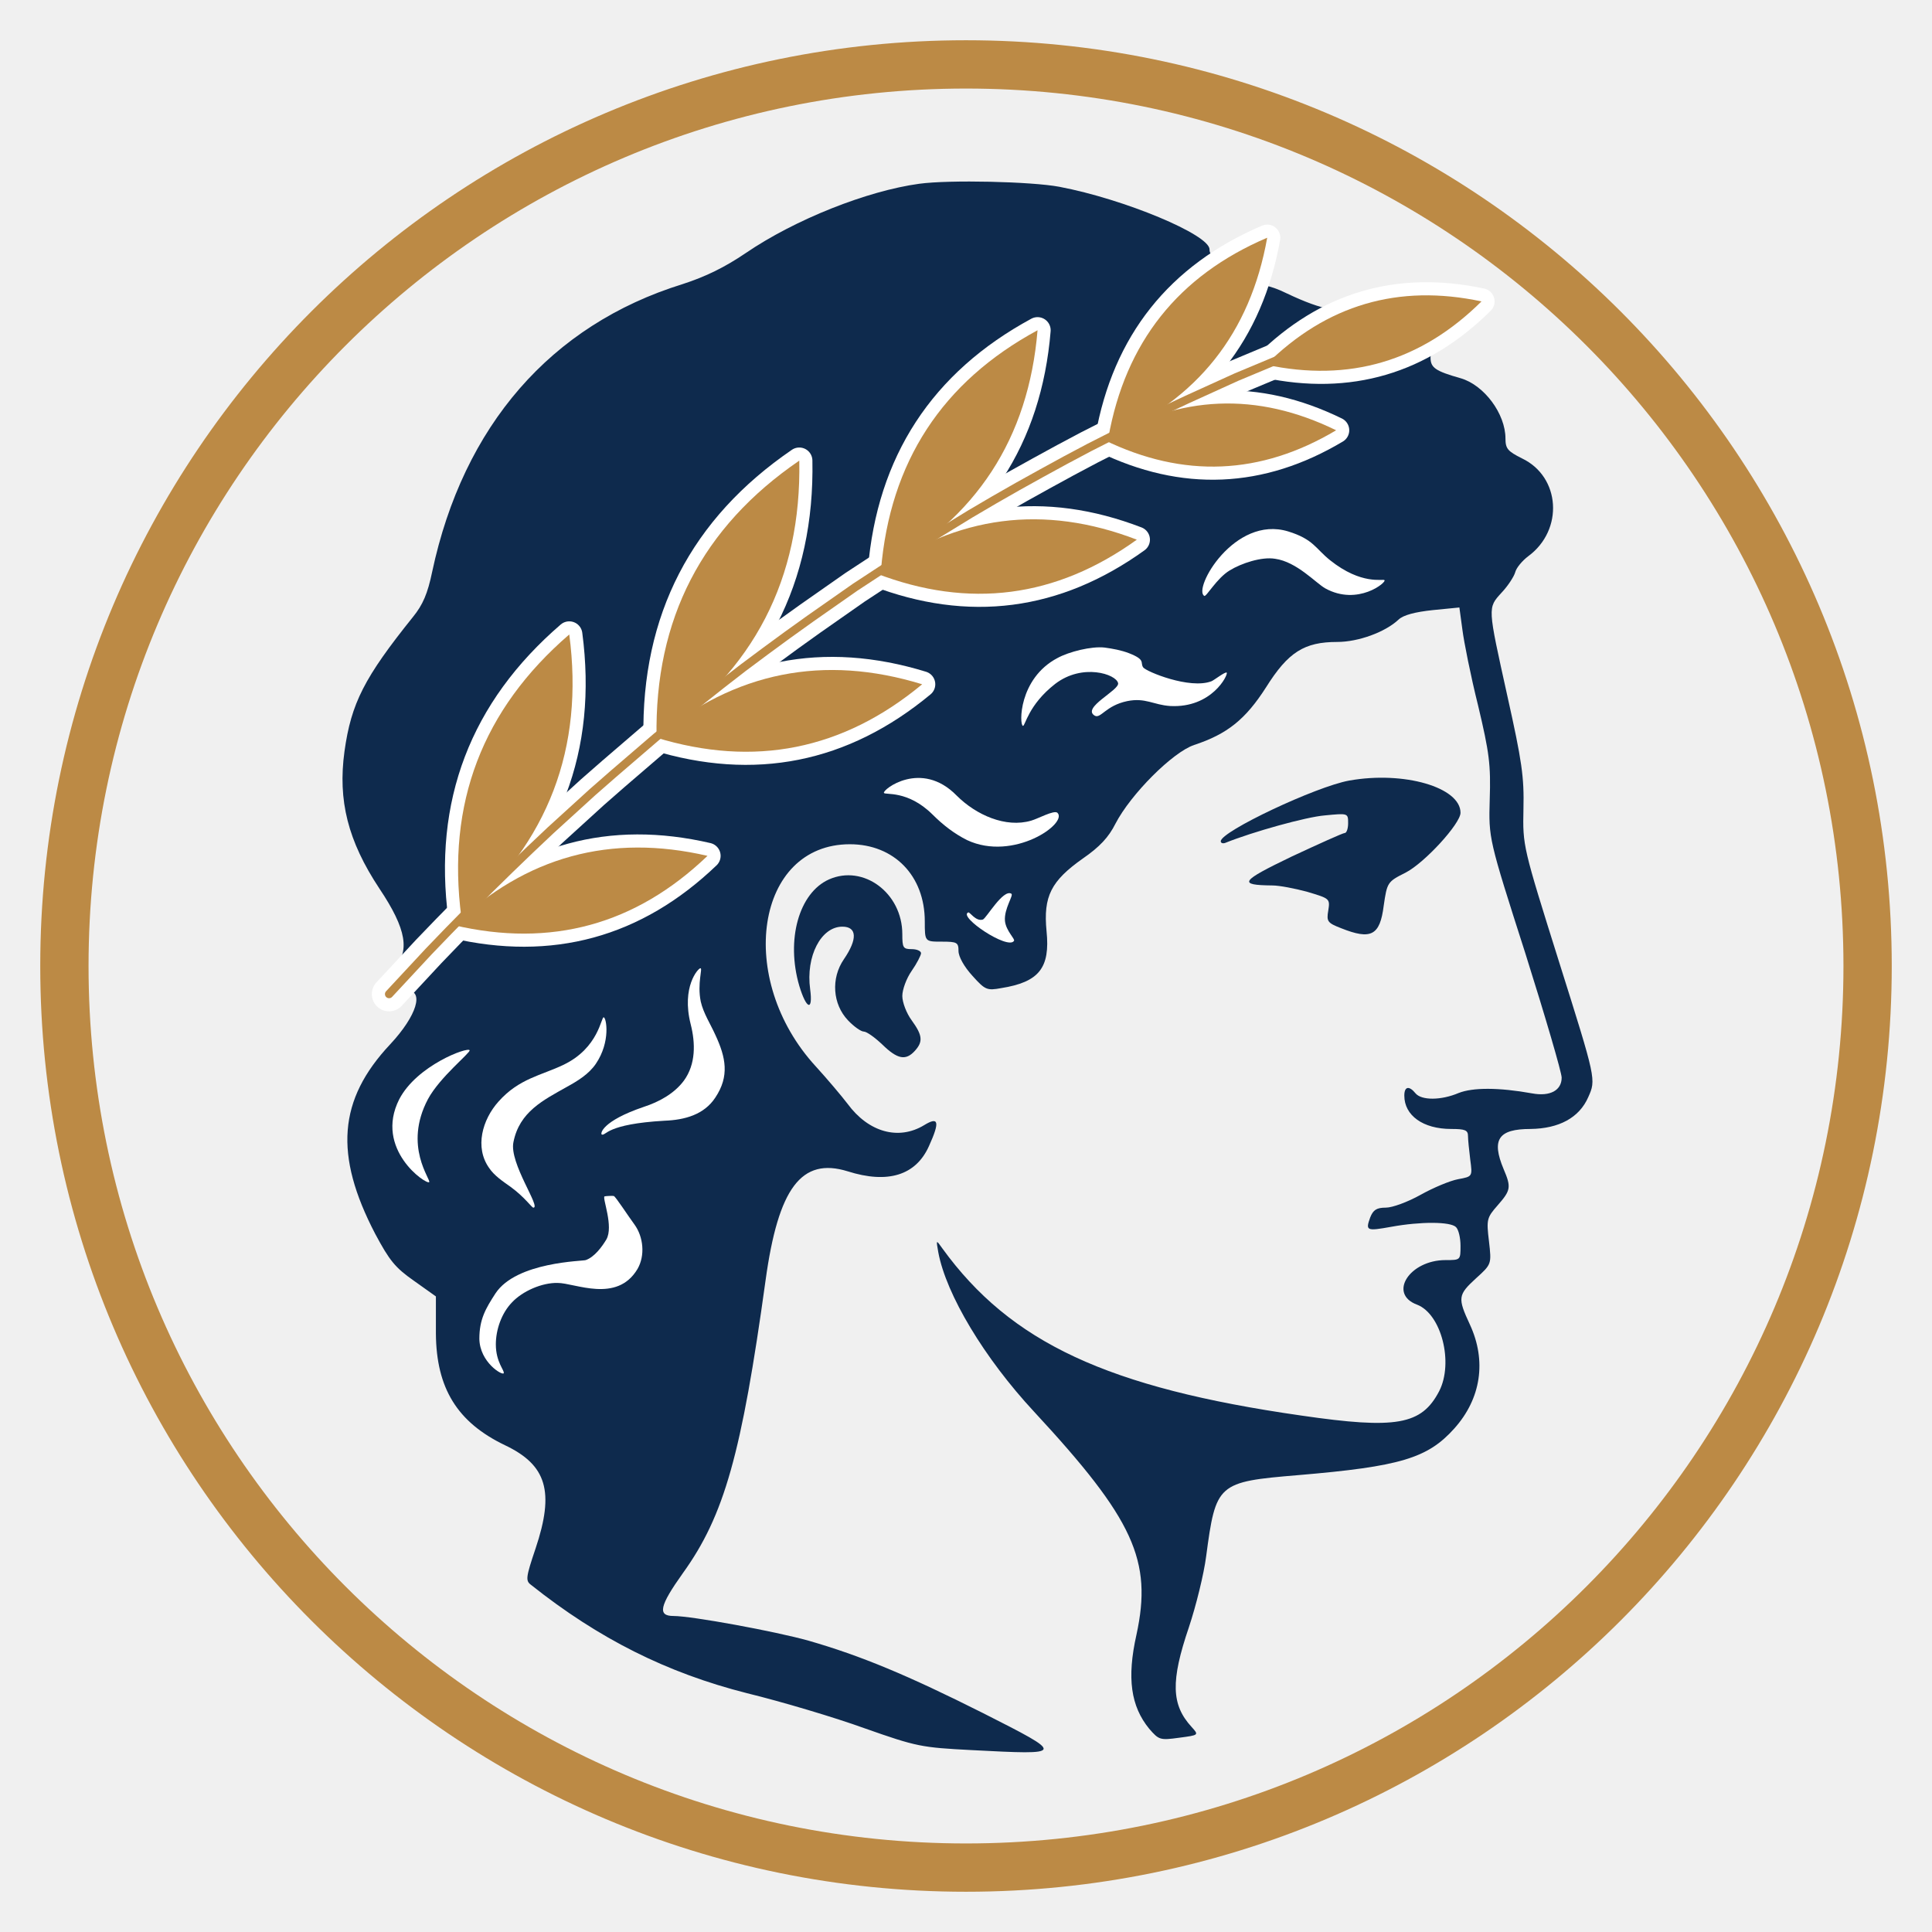
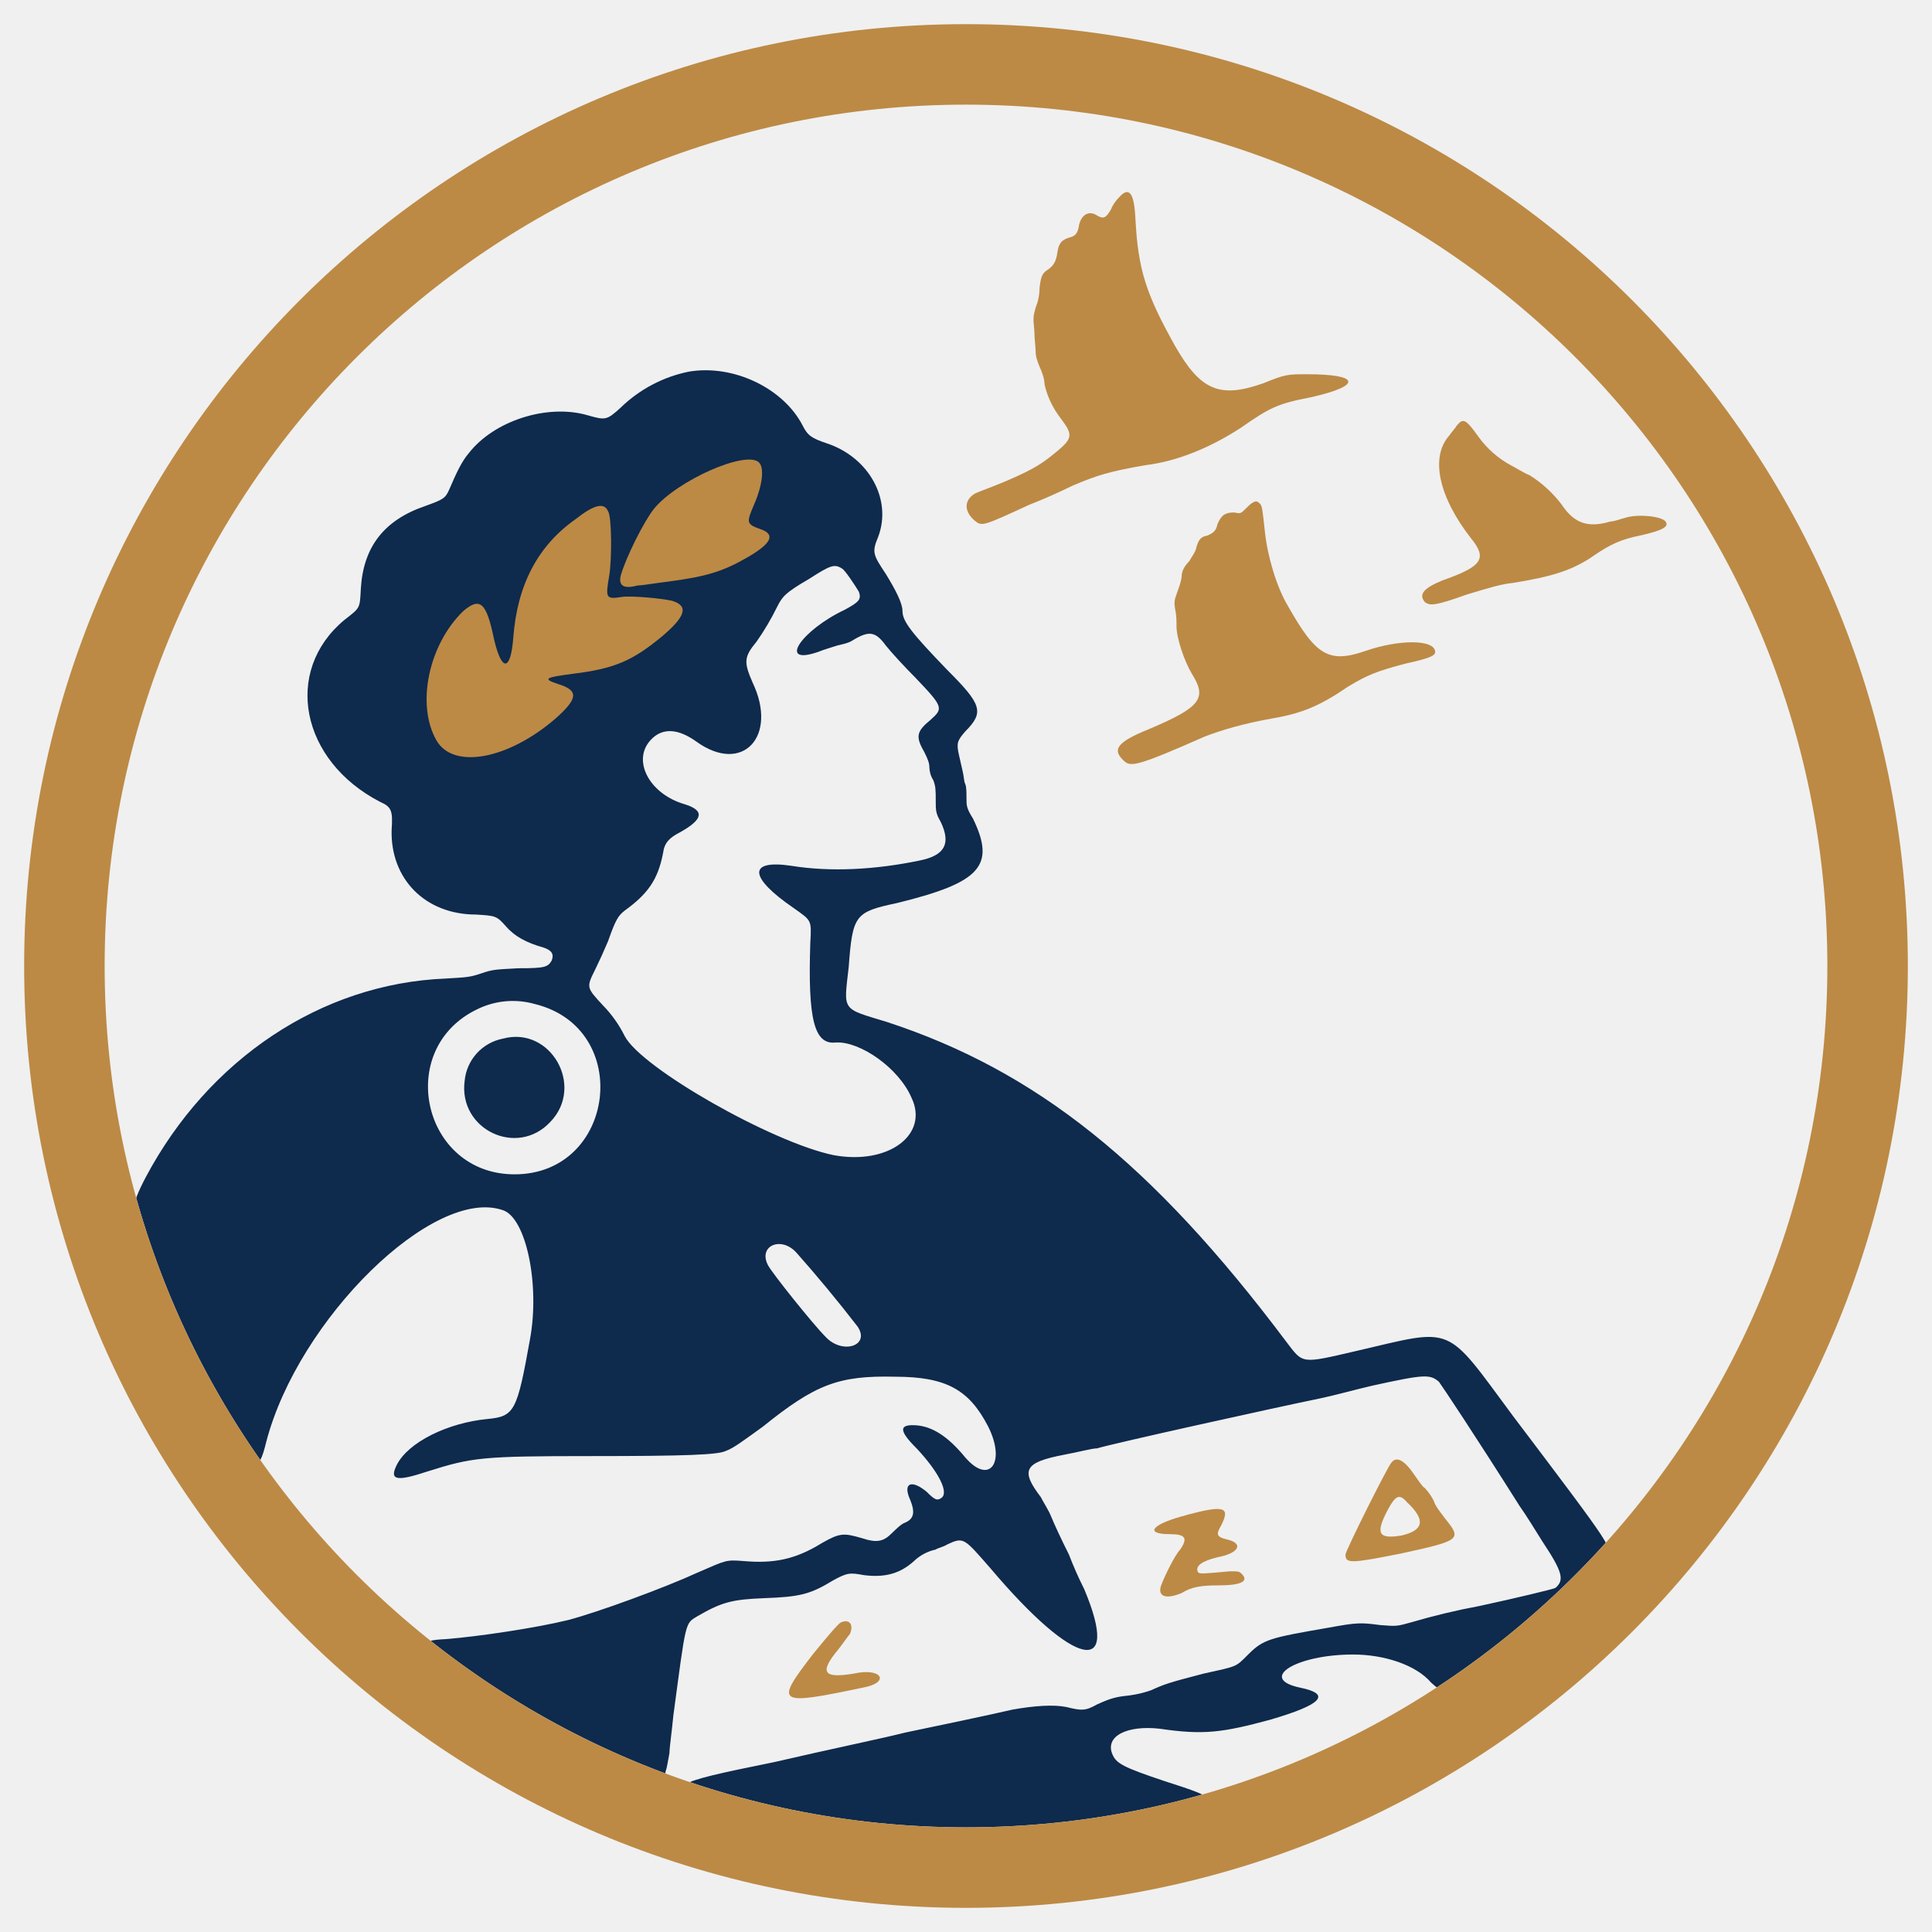
- <svg xmlns="http://www.w3.org/2000/svg" viewBox="0 0 240 240" role="img" aria-label="Palamedes">
-   <style>
-     .navy { fill:#0E2A4D; } .gold { fill:#BC8A45; }
-     .stem { fill:none; stroke:#BC8A45; stroke-width:2.2; stroke-linecap:round; stroke-linejoin:round; }
-     .ring { fill:none; stroke:#BC8A45; stroke-width:6; }
-   </style>
-   <circle class="ring" cx="120" cy="120" r="112" />
-   <g transform="translate(120,120) scale(0.9558) translate(-120,-120)">
-     <g transform="translate(120,120) scale(0.4869) translate(-235,-256.5)">
-       <g class="navy" transform="translate(0,500) scale(0.1,-0.1)">
-         <path d="M2225 4523 c-139 -19 -331 -95 -463 -185 -56 -38 -107 -63 -169 -83 -351 -109 -585 -378 -668 -768 -12 -58 -25 -88 -51 -120 -130 -162 -165 -230 -183 -359 -18 -131 9 -239 93 -366 73 -109 83 -169 37 -216 -34 -36 -38 -48 -17 -65 10 -8 16 -9 21 -1 3 5 18 10 32 10 48 0 27 -68 -44 -144 -139 -148 -150 -295 -40 -506 38 -71 53 -90 103 -125 l59 -42 0 -99 c1 -146 57 -237 184 -298 112 -53 133 -124 82 -276 -26 -77 -27 -86 -12 -97 181 -144 363 -235 576 -289 94 -23 235 -65 315 -94 139 -49 151 -51 285 -58 251 -13 251 -13 30 99 -201 101 -326 153 -465 193 -89 25 -312 66 -361 66 -43 0 -37 27 25 114 111 154 157 319 221 782 34 247 96 329 219 291 107 -34 182 -11 217 67 30 66 26 80 -13 56 -68 -41 -148 -19 -204 57 -16 21 -54 66 -85 100 -215 234 -160 593 91 593 118 0 200 -84 200 -206 0 -54 0 -54 45 -54 41 0 45 -2 45 -25 0 -15 15 -42 37 -66 34 -38 39 -40 77 -33 101 16 131 54 121 152 -9 93 12 134 97 194 45 31 69 57 87 93 41 79 153 191 210 210 88 29 137 68 192 154 59 94 102 121 190 121 56 0 128 26 164 60 13 12 44 20 91 25 l71 7 8 -59 c4 -32 22 -123 42 -203 30 -126 34 -158 31 -250 -3 -105 -3 -105 95 -411 53 -168 97 -318 97 -332 0 -34 -31 -51 -79 -42 -89 16 -158 16 -196 1 -47 -20 -99 -20 -115 -1 -17 21 -30 19 -30 -6 0 -53 50 -89 125 -89 37 0 45 -3 45 -19 0 -10 3 -38 6 -63 6 -45 6 -45 -32 -52 -22 -4 -67 -23 -101 -42 -34 -19 -75 -34 -92 -34 -25 0 -34 -6 -42 -26 -13 -36 -10 -37 57 -25 77 14 157 14 172 -1 7 -7 12 -29 12 -50 0 -38 0 -38 -40 -38 -96 0 -154 -90 -76 -119 65 -25 98 -155 59 -231 -47 -90 -114 -102 -368 -65 -517 74 -776 195 -958 446 -17 24 -17 24 -11 -10 21 -113 123 -283 256 -426 266 -287 316 -397 273 -595 -26 -116 -15 -191 34 -251 26 -30 29 -31 80 -24 53 7 53 7 33 29 -54 59 -56 122 -7 266 19 57 40 142 46 189 26 195 30 199 246 217 272 23 345 45 416 124 72 80 87 181 42 278 -33 71 -32 79 16 123 42 38 42 38 35 99 -7 58 -6 63 23 96 35 40 37 48 16 97 -33 79 -14 107 72 107 76 1 130 30 154 85 21 47 21 47 -77 358 -98 312 -98 312 -96 411 2 86 -4 127 -43 302 -53 240 -53 234 -15 276 17 18 33 43 36 54 3 12 19 31 35 43 95 70 86 212 -17 261 -38 19 -44 26 -44 53 0 66 -57 143 -120 161 -67 19 -80 28 -80 55 0 18 8 32 28 43 32 20 108 96 101 102 -2 3 -34 10 -70 15 -70 12 -141 4 -234 -25 -59 -19 -111 -10 -210 37 -22 11 -46 19 -52 19 -16 0 -17 46 -2 89 15 44 10 46 -56 16 -69 -30 -95 -32 -95 -7 0 39 -227 134 -401 167 -75 14 -293 19 -374 8z" />
-         <path d="M3373 2930 c-89 -16 -343 -136 -343 -162 0 -5 6 -7 13 -4 72 29 215 69 265 73 62 6 62 6 62 -21 0 -14 -4 -26 -9 -26 -5 0 -69 -29 -142 -63 -137 -66 -144 -76 -51 -77 18 0 60 -8 93 -17 60 -18 61 -18 56 -50 -5 -29 -2 -33 34 -47 80 -32 104 -20 114 60 9 62 10 64 58 88 51 26 147 131 147 160 0 68 -151 112 -297 86z" />
-         <path d="M1984 2666 c-80 -36 -115 -161 -79 -284 19 -63 37 -69 29 -9 -12 88 29 167 86 167 39 0 41 -33 4 -87 -35 -51 -30 -120 11 -163 16 -17 35 -30 42 -30 8 0 30 -16 50 -35 40 -39 62 -43 86 -17 23 25 21 42 -8 82 -14 19 -25 48 -25 65 0 17 11 47 25 67 14 20 25 42 25 47 0 6 -11 11 -25 11 -23 0 -25 4 -25 40 0 110 -104 187 -196 146z" />
-       </g>
-       <g fill="#FFFFFF">
-         <path d="M346.7,153.5 C 347.4,154.0 339.6,160.5 330.9,155.7 328.4,154.3 323.3,148.6 317.5,147.8 313.9,147.2 308.5,149.0 305.4,150.9 301.9,153.0 299.1,158.1 298.6,157.7 295.5,155.9 306.6,136.1 321.0,140.5 327.8,142.6 328.3,145.1 332.2,148.2 340.6,154.9 346.3,153.1 346.7,153.5 Z" />
-         <path d="M282.3,176.8 C 283.1,177.9 294.7,182.7 300.5,180.5 301.1,180.3 304.3,177.8 304.6,178.2 305.0,178.8 300.6,187.7 289.5,187.1 285.0,186.8 282.9,184.8 278.0,185.8 272.3,187.0 271.0,190.5 269.4,189.7 265.7,187.6 276.0,182.9 275.6,181.0 275.1,178.6 266.1,175.6 258.8,181.2 251.6,186.8 250.8,192.5 250.2,192.4 249.2,192.2 249.0,179.8 259.4,174.3 262.5,172.6 268.5,171.1 272.0,171.5 274.2,171.8 276.4,172.2 278.5,173.0 283.1,174.8 281.4,175.5 282.3,176.8 Z" />
-         <path d="M252.4,217.7 C 254.2,217.2 258.5,214.8 259.4,215.6 262.3,218.4 247.7,228.7 235.3,222.9 231.9,221.2 228.9,218.9 226.0,216.0 219.4,209.5 213.4,210.9 213.1,210.3 212.6,209.5 223.0,201.3 232.5,211.0 237.7,216.2 245.6,219.7 252.4,217.7 Z" />
-         <path d="M247.1,237.2 C 247.8,237.6 245.1,241.2 245.4,244.5 245.7,247.2 248.2,249.3 247.8,249.8 246.2,252.3 232.8,243.3 235.6,242.2 236.0,242.0 237.6,244.7 239.5,244.1 240.4,243.8 244.9,235.9 247.1,237.2 Z" />
-         <path d="M164.1,257.1 C 164.8,257.0 163.2,261.1 164.2,266.0 164.9,269.1 166.8,272.0 168.1,274.9 170.9,280.9 171.9,285.9 168.1,291.6 165.1,296.2 159.9,297.6 154.5,297.8 138.9,298.7 139.0,301.8 137.8,301.5 137.3,301.3 137.8,297.9 149.0,294.1 153.0,292.8 157.1,290.6 159.7,287.1 162.9,282.7 162.8,277.1 161.5,272.0 159.0,262.1 163.5,257.1 164.1,257.1 Z" />
-         <path d="M138.3,270.2 C 137.6,270.0 137.0,278.4 127.5,282.9 121.7,285.7 115.7,286.5 110.2,292.7 105.9,297.5 103.8,304.9 107.7,310.4 109.1,312.5 111.4,314.0 113.5,315.5 117.2,318.2 119.1,321.0 119.5,321.0 121.7,321.1 113.0,309.1 114.2,303.5 115.8,295.4 122.2,292.3 128.4,288.8 131.3,287.2 134.3,285.4 136.2,282.6 140.2,276.7 139.0,270.3 138.3,270.2 Z" />
-         <path d="M102.5,279.0 C 102.7,279.7 94.6,286.1 91.4,292.0 84.7,304.6 92.3,313.6 91.7,314.2 90.9,314.9 77.0,305.4 83.7,292.1 88.4,283.0 102.1,278.0 102.5,279.0 Z" />
-         <path d="M138.5,318.0 C 138.8,317.9 140.8,317.8 141.0,317.9 141.5,318.1 144.8,323.2 146.5,325.5 148.9,328.8 149.4,333.8 147.3,337.4 141.8,346.6 130.6,341.1 126.0,341.1 121.8,341.0 116.6,343.3 113.8,346.3 111.0,349.2 109.5,353.6 109.5,357.5 109.5,362.3 111.9,364.5 111.6,365.2 111.3,365.9 105.2,362.3 105.1,356.0 105.1,350.8 106.8,347.9 109.4,343.9 115.0,335.4 132.9,335.3 133.5,335.0 135.8,334.2 137.8,331.5 139.0,329.5 141.0,326.0 137.9,318.5 138.5,318.0 Z" />
-       </g>
-       <g fill="#FFFFFF" stroke="#FFFFFF" stroke-linejoin="round" stroke-linecap="round">
-         <path d="M 81.0,264.0 L 86.3,258.3 L 91.6,252.6 L 96.9,247.1 L 102.3,241.6 L 107.7,236.1 L 113.1,230.8 L 118.6,225.5 L 124.1,220.3 L 129.7,215.2 L 135.3,210.1 L 140.9,205.2 L 146.6,200.3 L 152.3,195.4 L 158.1,190.7 L 163.9,186.0 L 169.7,181.4 L 175.5,176.9 L 181.4,172.5 L 187.4,168.1 L 193.4,163.8 L 199.4,159.6 L 205.4,155.4 L 211.5,151.4 L 217.6,147.4 L 223.8,143.4 L 230.0,139.6 L 236.2,135.8 L 242.5,132.1 L 248.8,128.5 L 255.1,125.0 L 261.5,121.5 L 267.9,118.1 L 274.4,114.8 L 280.9,111.6 L 287.4,108.4 L 294.0,105.3 L 300.6,102.3 L 307.2,99.3 L 313.9,96.5 L 320.6,93.7 " fill="none" stroke-width="9.2" />
-         <g stroke-width="7.0">
-           <path d="M 100.3,243.5 Q 135.1,213.5 129.1,168.0 Q 94.3,198.0 100.3,243.5 Z" />
-           <path d="M 98.3,245.6 Q 137.2,254.7 166.0,227.1 Q 127.2,218.1 98.3,245.6 Z" />
-           <path d="M 152.4,195.4 Q 191.4,168.8 190.5,121.6 Q 151.6,148.2 152.4,195.4 Z" />
-           <path d="M 152.2,195.5 Q 191.6,207.6 223.3,181.3 Q 183.9,169.2 152.2,195.5 Z" />
-           <path d="M 211.0,151.7 Q 248.2,166.0 280.6,142.7 Q 243.4,128.4 211.0,151.7 Z" />
-           <path d="M 212.3,150.9 Q 250.5,130.1 254.1,86.8 Q 215.9,107.5 212.3,150.9 Z" />
-           <path d="M 271.9,116.1 Q 303.6,131.5 333.8,113.5 Q 302.1,98.0 271.9,116.1 Z" />
-           <path d="M 273.0,115.5 Q 308.6,100.3 315.4,62.1 Q 279.8,77.3 273.0,115.5 Z" />
-           <path d="M 315.1,96.0 Q 348.4,103.1 372.6,79.1 Q 339.3,72.0 315.1,96.0 Z" />
-         </g>
-       </g>
-       <path class="stem" d="M 81.0,264.0 L 86.3,258.3 L 91.6,252.6 L 96.9,247.1 L 102.3,241.6 L 107.7,236.1 L 113.1,230.8 L 118.6,225.5 L 124.1,220.3 L 129.7,215.2 L 135.3,210.1 L 140.9,205.2 L 146.6,200.3 L 152.3,195.4 L 158.1,190.7 L 163.9,186.0 L 169.7,181.4 L 175.5,176.9 L 181.4,172.5 L 187.4,168.1 L 193.4,163.8 L 199.4,159.6 L 205.4,155.4 L 211.5,151.4 L 217.6,147.4 L 223.8,143.4 L 230.0,139.6 L 236.2,135.8 L 242.5,132.1 L 248.8,128.5 L 255.1,125.0 L 261.5,121.5 L 267.9,118.1 L 274.4,114.8 L 280.9,111.6 L 287.4,108.4 L 294.0,105.3 L 300.6,102.3 L 307.2,99.3 L 313.9,96.5 L 320.6,93.7 " />
-       <path class="gold" d="M 100.3,243.5 Q 135.1,213.5 129.1,168.0 Q 94.3,198.0 100.3,243.5 Z" />
-       <path class="gold" d="M 98.3,245.6 Q 137.2,254.7 166.0,227.1 Q 127.2,218.1 98.3,245.6 Z" />
-       <path class="gold" d="M 152.4,195.4 Q 191.4,168.8 190.5,121.6 Q 151.6,148.2 152.4,195.4 Z" />
-       <path class="gold" d="M 152.2,195.5 Q 191.6,207.6 223.3,181.3 Q 183.9,169.2 152.2,195.5 Z" />
-       <path class="gold" d="M 211.0,151.7 Q 248.2,166.0 280.6,142.7 Q 243.4,128.4 211.0,151.7 Z" />
-       <path class="gold" d="M 212.3,150.9 Q 250.5,130.1 254.1,86.8 Q 215.9,107.5 212.3,150.9 Z" />
-       <path class="gold" d="M 271.9,116.1 Q 303.6,131.5 333.8,113.5 Q 302.1,98.0 271.9,116.1 Z" />
-       <path class="gold" d="M 273.0,115.5 Q 308.6,100.3 315.4,62.1 Q 279.8,77.3 273.0,115.5 Z" />
-       <path class="gold" d="M 315.1,96.0 Q 348.4,103.1 372.6,79.1 Q 339.3,72.0 315.1,96.0 Z" />
-     </g>
+ <svg xmlns="http://www.w3.org/2000/svg" role="img" aria-label="Palamedes" viewBox="0 0 240 240">
+   <clipPath id="palamedes-window">
+     <circle cx="120" cy="120" r="107" />
+   </clipPath>
+   <g fill-rule="evenodd" clip-path="url(#palamedes-window)">
+     <path fill="#bc8a45" d="M138.99 24.54c-.32.32-.8.95-.96 1.43-.63 1.12-.95 1.27-1.75.8-.95-.64-1.9-.16-2.22 1.11-.16 1.11-.48 1.43-1.12 1.6-1.11.3-1.43.79-1.59 1.9s-.47 1.59-1.11 2.07c-.8.47-.95.95-1.11 2.38q0 1.2-.48 2.39c-.32 1.11-.32 1.27-.16 2.86 0 .95.16 2.07.16 2.55 0 .63.16 1.1.48 1.9.31.64.63 1.6.63 2.23.32 1.43.96 2.86 2.07 4.3 1.43 1.9 1.43 2.38-.48 3.97-1.75 1.43-2.54 2.07-6.2 3.66-1.9.8-3.66 1.43-3.98 1.59-1.43.8-1.43 2.23-.15 3.34.95.8.95.8 6.83-1.91a72 72 0 0 0 5.41-2.39c3.02-1.27 4.45-1.74 9.07-2.54 3.97-.48 8.1-2.23 11.77-4.61 3.65-2.55 4.6-3.02 8.74-3.82 6.36-1.43 6.2-2.86-.47-2.86-2.39 0-2.7 0-5.41 1.11-5.4 1.91-7.8.96-10.98-4.61-3.65-6.52-4.6-9.54-4.93-15.75-.15-3.34-.8-4.13-2.06-2.7m41.98 28.31c-.16.32-.63.8-.95 1.27-2.39 2.7-1.27 7.64 2.7 12.73 2.07 2.54 1.43 3.5-3.5 5.24-2.38.96-3.02 1.75-2.22 2.7.63.48 1.27.48 5.25-.95 2.7-.8 4.13-1.27 5.72-1.43 4.93-.8 7.48-1.59 10.18-3.5 1.9-1.27 3.18-1.9 5.57-2.38 2.86-.64 3.65-1.12 3.18-1.75-.48-.64-3.34-.96-4.93-.48-.64.16-1.43.48-1.91.48-2.7.8-4.45.32-6.04-2.07a15 15 0 0 0-3.98-3.66c-.8-.32-1.75-.95-2.39-1.27a12 12 0 0 1-3.97-3.5c-1.6-2.23-1.91-2.38-2.7-1.43m-89.22 2.07a24 24 0 0 0-7 3.02c-1.27.64-5.4 4.61-6.2 5.72-.32.64-.48.64-.48.32-.15-.47-3.34-3.34-3.65-3.34-1.12 0-3.34 1.6-6.05 4.3-3.66 3.65-5.25 6.04-6.2 9.7-.16.63-.16.63-1.43-.48-1.43-1.43-1.75-1.59-2.86-.8-12.89 9.55-6.68 28.95 7 21.16 4.29-2.55 9.22-7.48 8.26-8.59-.16 0 .16-.16 1.12-.32 3.81-.95 6.04-2.22 10.02-6.2 3.02-2.86 3.18-3.34 2.06-4.45-.8-.96-.95-.8 1.28-1.12 2.7-.63 5.56-2.22 7.95-4.3 2.54-2.54 2.54-2.54.95-4.13-1.27-1.27-1.27-1.27-.63-2.38 1.9-4.3-.32-8.75-4.14-8.11m63.94 7.47c-.32.16-.64.48-.96.8-.63.63-.63.63-1.43.47-1.11 0-1.59.32-2.07 1.44-.16.8-.47 1.1-1.27 1.43-.8.16-1.11.47-1.43 1.75-.16.47-.64 1.11-.8 1.43q-.95.95-.95 1.9c0 .17-.16.96-.48 1.76-.47 1.27-.47 1.43-.32 2.38.16.64.16 1.43.16 2.07 0 1.43.96 4.3 1.91 5.88 1.91 3.03 1.12 4.14-5.25 6.84-3.97 1.6-4.77 2.55-3.18 3.98.8.8 1.75.63 10.02-3.02 2.07-.8 4.77-1.6 8.27-2.23 3.82-.64 6.05-1.59 9.55-3.98 2.38-1.43 3.5-1.9 7.15-2.86 2.86-.63 3.66-.95 3.66-1.43 0-1.59-4.45-1.59-8.59-.16-4.61 1.6-6.2.64-9.7-5.57-1.43-2.38-2.54-6.2-2.86-9.22-.32-2.86-.32-3.18-.64-3.5s-.48-.32-.8-.16m17.17 119.28c-.47.48-5.72 10.98-5.72 11.45 0 1.12.63 1.12 7-.16 7.31-1.59 7.47-1.74 5.4-4.29-.47-.64-1.27-1.59-1.43-2.23a7 7 0 0 0-1.11-1.59c-.32-.16-.8-.95-1.27-1.59-1.28-1.9-2.23-2.38-2.87-1.59m1.91 4.93c2.39 2.23 2.07 3.5-.64 4.14-2.86.48-3.33-.16-1.74-3.18.95-1.75 1.43-2.07 2.38-.96m-27.35 1.6c-4.3 1.1-5.41 2.38-2.07 2.38 1.9 0 2.23.48 1.27 1.9-.64.64-1.9 3.19-2.38 4.46-.48 1.43.63 1.75 2.54.96 1.27-.8 2.54-.96 4.61-.96 2.7 0 3.82-.48 2.86-1.43-.31-.32-.47-.32-1.43-.32-3.5.32-3.65.32-3.97.16-.48-.8.47-1.43 2.38-1.9 2.7-.49 3.34-1.76 1.12-2.23-1.28-.32-1.28-.64-.64-1.75 1.11-2.23.48-2.55-4.3-1.28m-42.95 13.35c-.31.16-1.43 1.43-3.5 3.98-4.77 6.2-4.45 6.36 6.2 4.13 3.5-.63 2.4-2.54-1.1-1.75-3.82.64-4.3-.15-1.91-3.02.63-.8 1.27-1.75 1.43-1.9.48-1.12 0-1.91-1.12-1.44" />
+     <path fill="#0e2a4d" d="M85.55 46.17a17 17 0 0 0-8.43 4.45c-1.75 1.6-1.9 1.6-4.14.96-4.93-1.43-11.6.63-14.79 4.77-.8.95-1.43 2.23-2.38 4.45-.48 1.12-.8 1.27-3.02 2.07-5.1 1.75-7.64 5.09-7.96 10.18-.15 2.54 0 2.38-2.06 3.97-7.64 6.37-5.41 17.5 4.45 22.59 1.43.63 1.59 1.11 1.43 3.5-.16 6.04 4.14 10.5 10.5 10.5 2.38.15 2.54.15 3.66 1.42 1.1 1.28 2.54 2.07 4.77 2.7.95.33 1.27.8.95 1.6-.48.8-.8.95-4.13.95-3.03.16-3.18.16-4.62.64-1.43.48-1.75.48-4.45.64-15.43.63-29.42 10.02-37.21 24.65-1.91 3.65-2.07 4.77-.64 8.74a104 104 0 0 0 10.97 22.9c3.03 4.94 3.66 5.25 4.62 1.28 3.97-15.27 20.83-31.81 29.42-28.79 2.86.96 4.61 9.23 3.34 16.07-1.6 8.9-1.91 9.54-5.25 9.86-4.93.47-9.86 2.86-11.3 5.72-.95 1.91 0 2.07 3.82.8 5.57-1.75 6.68-1.91 20.36-1.91 11.77 0 15.75-.16 16.7-.64.96-.32 2.39-1.43 4.61-3.02 6.52-5.25 9.39-6.36 16.38-6.2 6.37 0 9.23 1.59 11.61 6.2 2.23 4.45.16 7.32-2.86 3.82-2.22-2.7-4.13-3.82-6.04-3.98-2.23-.16-2.23.64 0 2.86 2.7 2.87 4.13 5.57 3.02 6.2-.48.32-.8.17-1.75-.79-1.9-1.59-3.02-1.11-2.07.96.64 1.59.48 2.38-.63 2.86-.48.16-1.12.8-1.6 1.27-1.1 1.11-1.9 1.27-3.81.64-2.23-.64-2.7-.64-4.93.63-3.34 2.07-6.04 2.55-9.7 2.23-2.23-.16-2.07-.16-5.73 1.43-4.13 1.9-12.4 4.93-16.06 5.89-3.82.95-11.13 2.06-15.27 2.38-3.5.16-3.5.8.48 3.66a110 110 0 0 0 22.58 12.88c3.5 1.43 4.14 1.43 4.3-.16.16-.32.31-1.43.47-2.22 0-.64.32-2.87.48-4.62 1.6-11.92 1.43-11.45 3.02-12.4 3.02-1.75 4.3-2.07 8.27-2.23 4.46-.16 5.73-.48 8.6-2.23 1.74-.95 2.06-.95 3.8-.63 2.55.32 4.46-.16 6.21-1.75a5.6 5.6 0 0 1 2.7-1.43c.16-.16.96-.32 1.44-.64 2.06-.95 2.06-.8 5.4 3.02 10.5 12.4 16.22 13.52 11.61 2.55a47 47 0 0 1-1.9-4.3c-.96-1.9-1.91-3.97-2.23-4.77s-.96-1.75-1.27-2.38c-2.55-3.34-2.07-4.3 2.86-5.25 1.75-.32 3.5-.8 4.13-.8 2.07-.63 22.27-5.09 27.68-6.2 1.59-.32 4.45-1.11 6.52-1.59 6.52-1.43 7.15-1.43 8.27-.48.47.64 4.3 6.37 10.02 15.43.8 1.11 2.06 3.18 2.86 4.45 2.54 3.82 2.7 4.77 1.59 5.73-.32.16-4.93 1.27-9.38 2.23a86 86 0 0 0-8.6 2.06c-1.74.48-1.74.48-3.8.32-2.4-.32-2.87-.32-6.37.32-7.32 1.27-8.11 1.43-10.02 3.34-1.59 1.59-1.27 1.43-5.57 2.38-4.3 1.12-4.77 1.28-6.52 2.07-.95.32-1.59.48-2.7.64-1.6.16-2.23.32-3.98 1.11-1.43.8-1.9.8-3.81.32-1.6-.32-3.98-.16-6.68.32-2.7.63-9.55 2.07-13.36 2.86-3.18.8-9.39 2.07-16.23 3.66-13.35 2.7-13.83 3.02-6.83 5.09a108 108 0 0 0 56.93 1.27c5.57-1.43 5.41-1.75-1.59-3.98-5.25-1.75-6.04-2.22-6.52-3.34-.95-2.22 1.75-3.65 5.89-3.18 5.4.8 7.79.48 13.67-1.11 6.52-1.9 7.64-3.18 3.82-3.98-5.4-1.1-.64-4.13 6.52-4.13 3.82 0 7.8 1.27 9.7 3.5 1.43 1.27 1.75 1.43 2.87.95 3.81-2.07 17.8-14.15 18.92-16.54.64-1.27 1.27-.48-11.6-17.5-8.6-11.6-7.17-10.97-19.57-8.1-6.84 1.59-6.52 1.59-8.59-1.12-16.7-22.26-31.17-33.71-49.62-39.76-5.73-1.75-5.4-1.27-4.77-6.84.48-6.52.8-6.83 6.04-7.95 10.34-2.54 12.25-4.61 9.39-10.5-.8-1.27-.8-1.59-.8-2.54 0-.64 0-1.43-.16-1.75s-.16-.95-.32-1.59-.31-1.43-.47-2.07c-.32-1.43-.16-1.75.8-2.86 2.38-2.39 2.06-3.34-2.23-7.63-4.46-4.62-5.57-6.05-5.57-7.32 0-.95-.8-2.54-2.07-4.61-1.59-2.39-1.75-2.7-.95-4.61 1.75-4.62-1.12-9.86-6.36-11.61-1.91-.64-2.39-.96-3.03-2.23-2.38-4.61-8.58-7.63-14.15-6.68m8.75 11.3c.63.63.47 2.7-.64 5.24-.95 2.23-.95 2.39.8 3.02 1.9.64 1.43 1.75-1.6 3.5-3.02 1.75-5.08 2.39-9.86 3.02-1.43.16-3.18.48-3.81.48-1.75.48-2.39 0-2.07-1.27.64-2.23 2.86-6.68 4.13-8.27 2.87-3.5 11.46-7.32 13.05-5.73M75.53 63.5c.48.63.48 6.04.16 7.95-.48 2.86-.48 3.02 1.59 2.7 1.11-.16 4.77.16 6.2.48 2.07.63 1.75 1.9-1.27 4.45-3.66 3.02-5.89 3.98-10.97 4.61-3.66.48-3.82.64-1.91 1.28 2.54.8 2.54 1.75-.32 4.29-5.89 5.09-12.72 6.36-14.8 2.7-2.54-4.45-.95-11.92 3.35-16.06 2.07-1.75 2.86-1.11 3.81 3.5.96 4.13 2.07 3.98 2.39-.16.48-6.52 3.02-11.45 7.8-14.79 2.22-1.75 3.5-2.07 3.97-.95m29.1 7.15c.32.16 1.6 2.07 2.07 2.87.32.95 0 1.27-1.75 2.22-5.4 2.55-8.43 7-3.34 5.25.8-.32 1.91-.64 2.39-.8.63-.15 1.43-.31 1.9-.63 2.07-1.27 2.87-1.11 4.14.63.64.8 2.23 2.55 3.66 3.98 3.5 3.66 3.5 3.82 1.9 5.25-1.74 1.43-1.9 2.07-.79 3.98.48.95.64 1.43.64 1.9 0 .48.16 1.12.48 1.6.31.79.31 1.27.31 2.54s0 1.59.64 2.7c1.27 2.7.48 4.14-2.7 4.77-5.41 1.12-10.98 1.44-15.9.64-5.42-.8-5.26 1.43.31 5.25 2.23 1.59 2.23 1.43 2.07 4.3-.32 9.53.48 12.72 3.18 12.4 3.02-.16 7.8 3.18 9.38 6.84 2.23 4.6-2.86 8.43-9.7 7.15-7.63-1.59-23.86-10.81-25.92-14.79a15 15 0 0 0-2.7-3.81c-2.07-2.23-2.07-2.23-.96-4.46a70 70 0 0 0 1.59-3.5c.95-2.7 1.27-3.18 2.07-3.81 2.86-2.07 4.13-3.82 4.77-7.16.16-1.27.8-1.9 2.07-2.55 2.86-1.59 3.18-2.7.63-3.5-4.45-1.27-6.68-5.56-4.13-8.1 1.43-1.44 3.34-1.28 5.56.31 5.73 4.14 10.18-.63 7-7.31-1.11-2.55-1.11-3.18.48-5.1a32 32 0 0 0 2.54-4.29c.64-1.27.96-1.75 3.98-3.5 2.7-1.74 3.18-1.9 4.13-1.27m-38.17 54.08c12.25 3.02 10.02 21.15-2.54 21.15-11.45 0-14.95-15.59-4.61-20.52a10 10 0 0 1 7.15-.63m32.45 30.85a178 178 0 0 1 7.63 9.22c1.6 2.39-1.9 3.5-3.97 1.28-1.6-1.6-6.68-7.96-7.16-8.9-1.27-2.4 1.59-3.67 3.5-1.6m-36.42-26.56a5.9 5.9 0 0 0-4.77 5.25c-.8 6.04 6.52 9.54 10.65 5.09 4.3-4.46 0-11.93-5.88-10.34" />
  </g>
+   <circle cx="120" cy="120" r="112" fill="none" stroke="#bc8a45" stroke-width="10" />
</svg>
